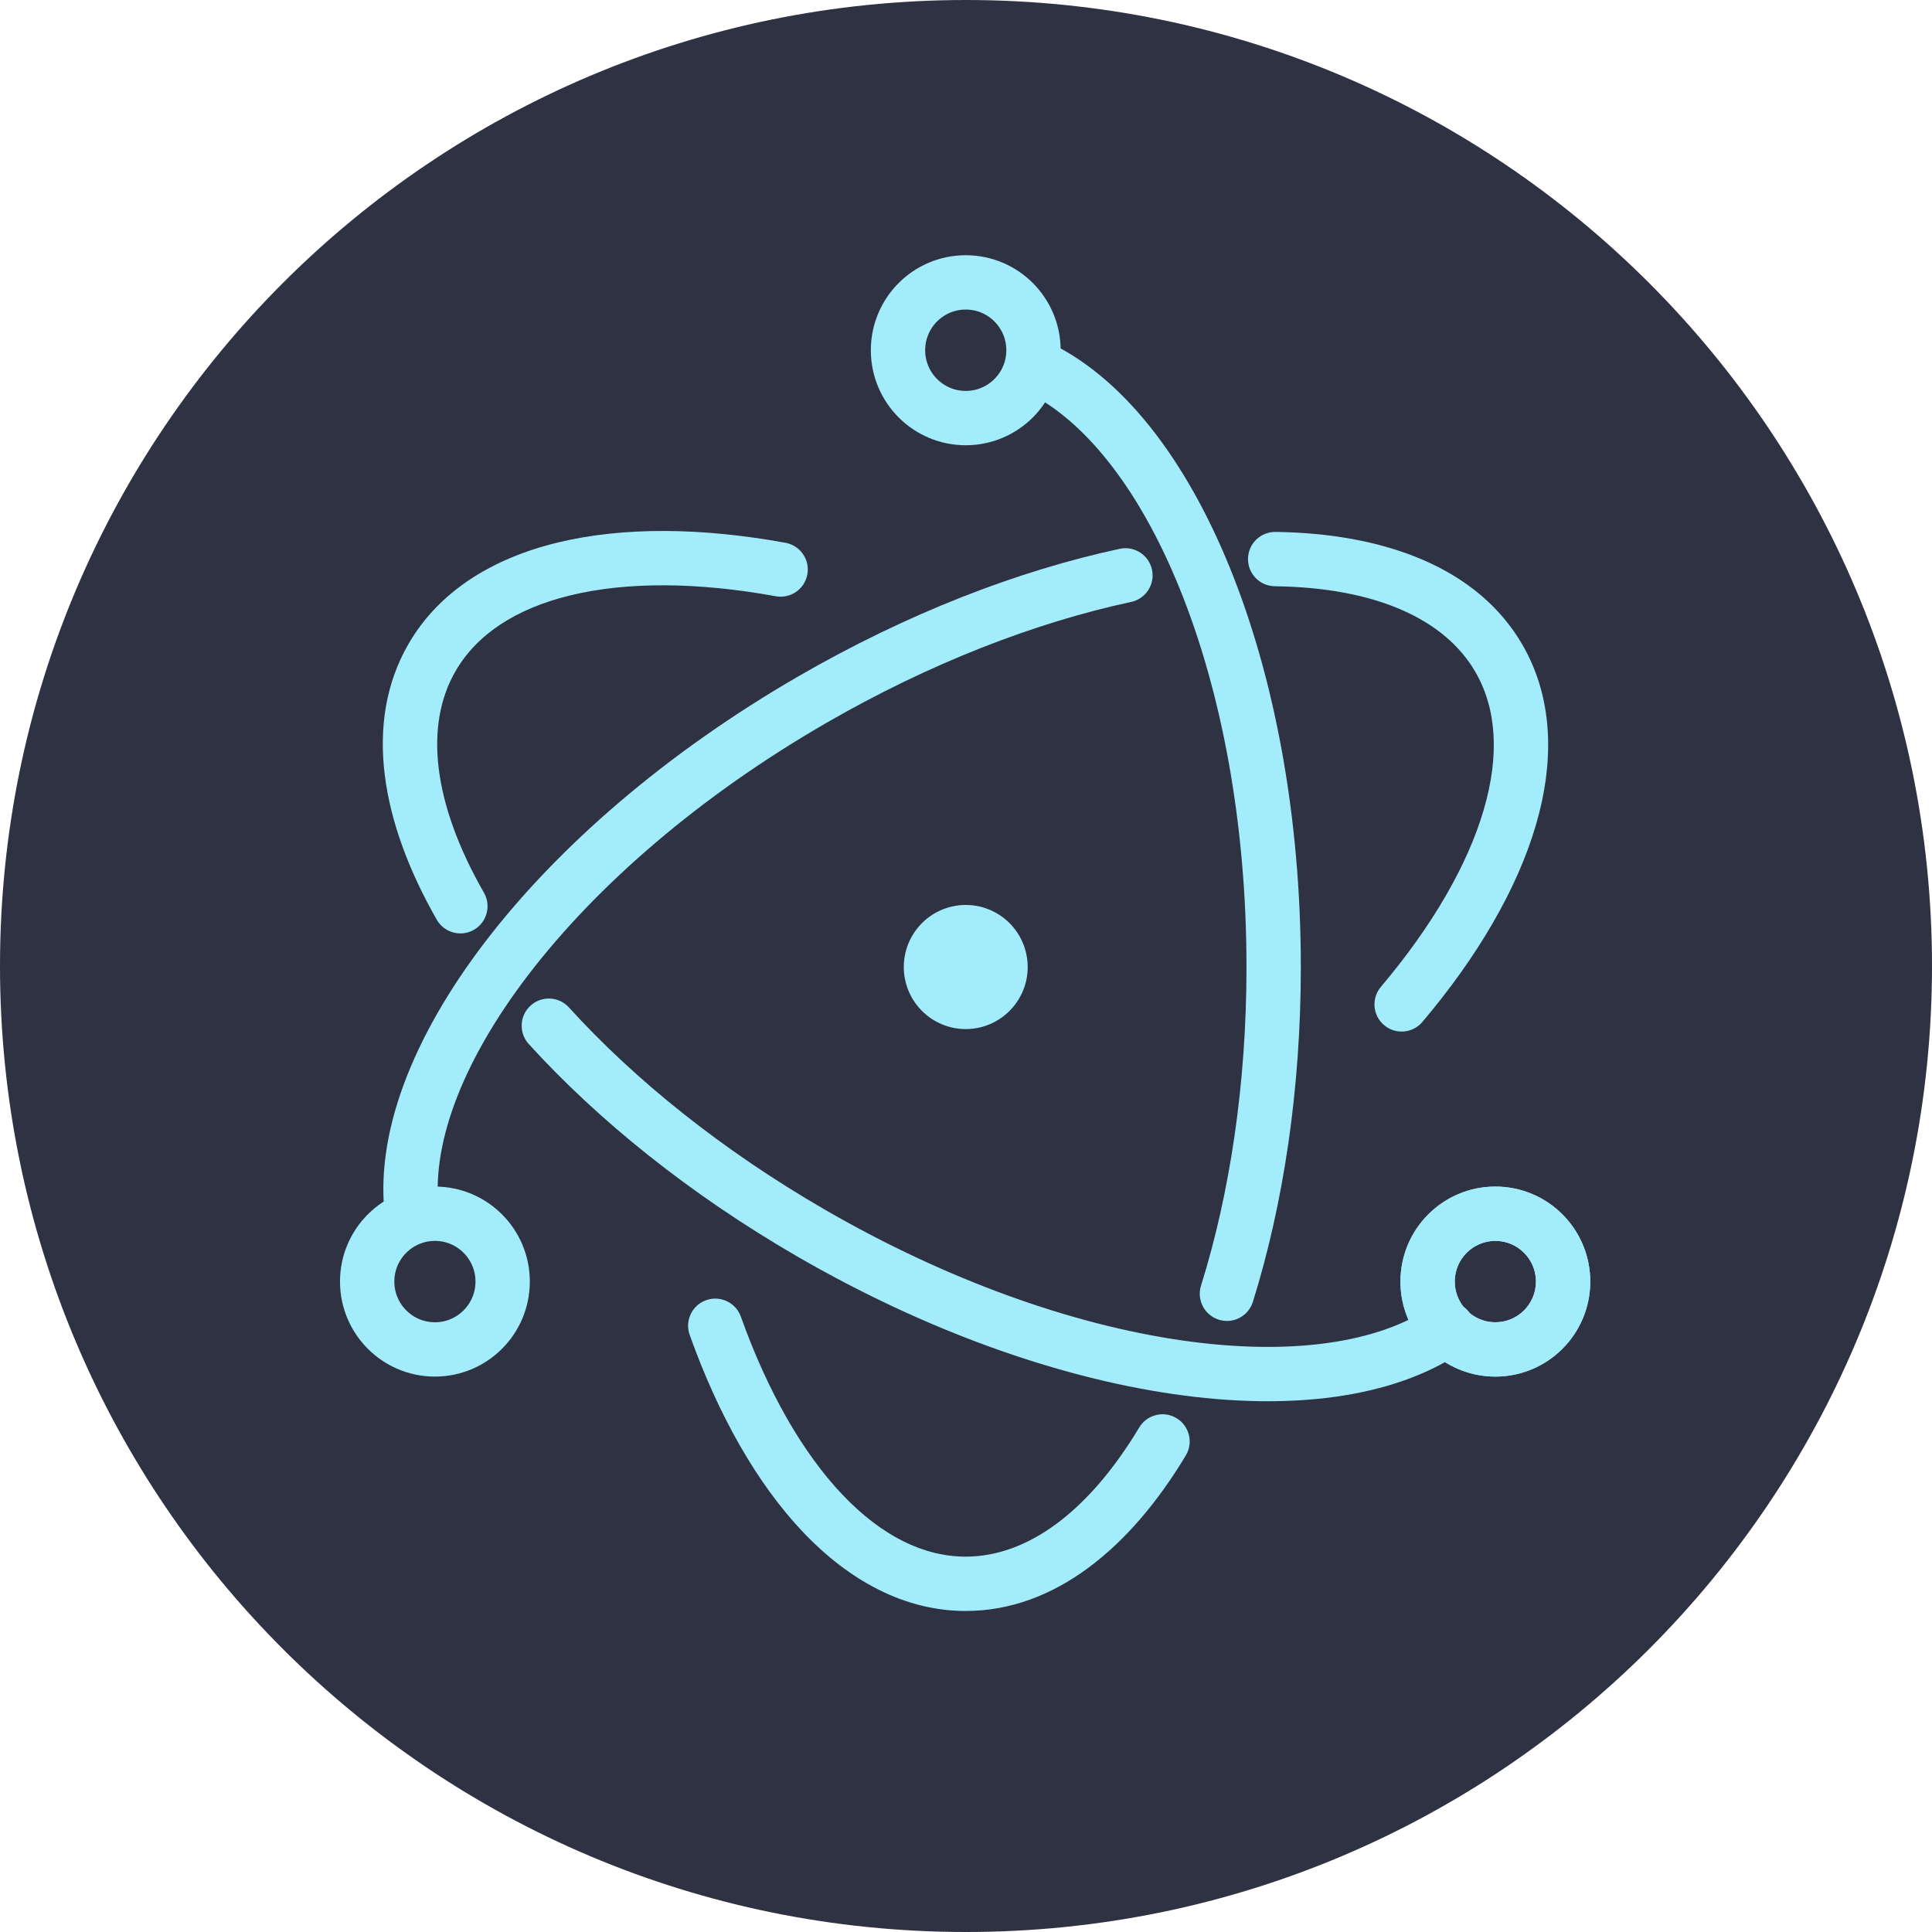
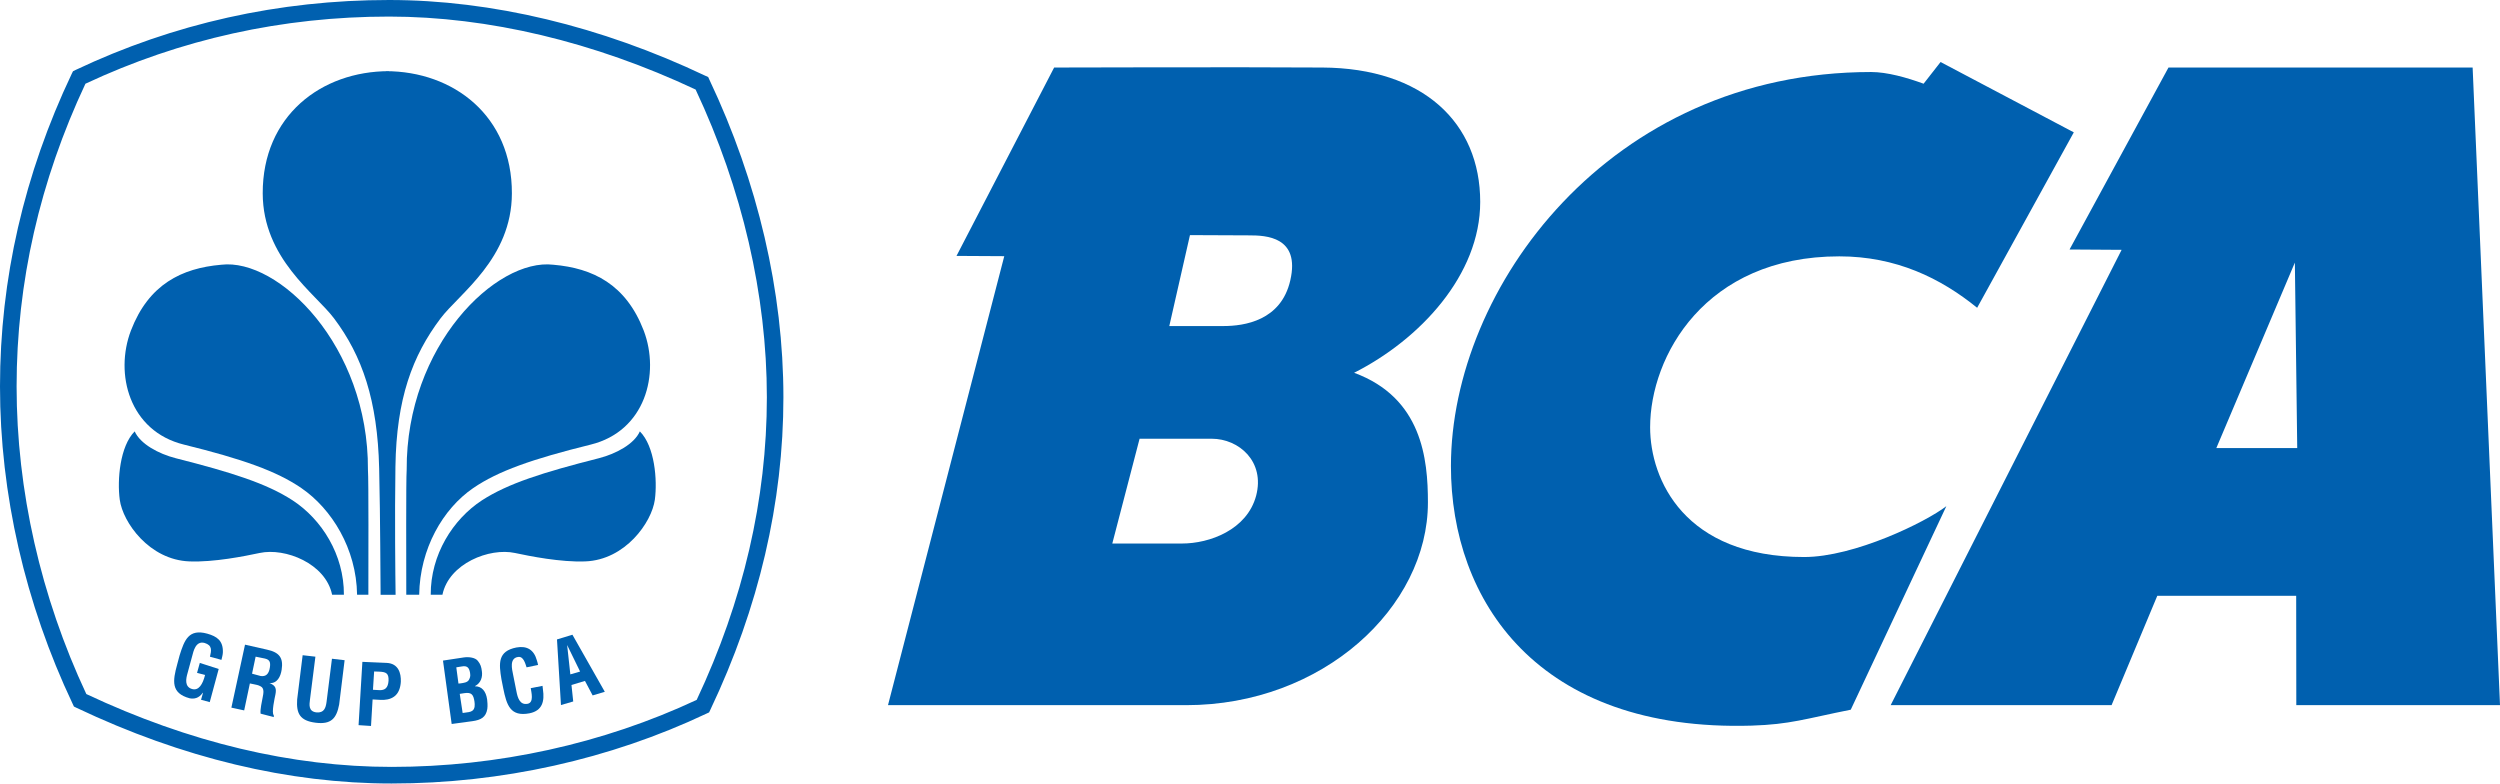
- <svg xmlns="http://www.w3.org/2000/svg" viewBox="0 0 128 128" fill="none">
-   <circle cx="64" cy="64" r="64" fill="#2F3242" />
-   <ellipse cx="63.983" cy="23.204" rx="4.488" ry="4.495" stroke="#A2ECFB" stroke-width="3.6" stroke-linecap="round" />
-   <path d="M51.395 39.503C52.373 39.681 53.311 39.033 53.489 38.055C53.668 37.077 53.019 36.14 52.041 35.961L51.395 39.503ZM28.615 43.575L30.175 44.474L30.175 44.474L28.615 43.575ZM28.939 60.936C29.433 61.798 30.533 62.098 31.396 61.604C32.258 61.11 32.557 60.01 32.064 59.147L28.939 60.936ZM37.694 66.746C37.025 66.01 35.887 65.955 35.151 66.624C34.415 67.292 34.361 68.431 35.029 69.167L37.694 66.746ZM53.749 81.701L52.848 83.26L53.749 81.701ZM96.921 89.515C97.742 88.954 97.953 87.834 97.392 87.013C96.831 86.192 95.711 85.981 94.89 86.542L96.921 89.515ZM52.041 35.961C46.471 34.945 41.285 34.897 36.974 35.938C32.655 36.981 29.084 39.158 27.056 42.676L30.175 44.474C31.569 42.055 34.145 40.324 37.819 39.437C41.501 38.548 46.155 38.547 51.395 39.503L52.041 35.961ZM27.056 42.676C24.043 47.903 25.278 54.54 28.939 60.936L32.064 59.147C28.658 53.198 28.109 48.058 30.175 44.474L27.056 42.676ZM35.029 69.167C39.639 74.24 45.716 79.135 52.848 83.26L54.65 80.143C47.808 76.187 42.03 71.519 37.694 66.746L35.029 69.167ZM52.848 83.26C61.344 88.173 70.046 91.245 77.735 92.361C85.359 93.468 92.274 92.688 96.921 89.515L94.89 86.542C91.326 88.977 85.49 89.849 78.252 88.798C71.079 87.757 62.809 84.861 54.65 80.143L52.848 83.26ZM105.359 84.908C105.359 81.434 102.546 78.613 99.071 78.613V82.213C100.553 82.213 101.759 83.417 101.759 84.908H105.359ZM99.071 78.613C95.596 78.613 92.783 81.434 92.783 84.908H96.383C96.383 83.417 97.589 82.213 99.071 82.213V78.613ZM92.783 84.908C92.783 88.382 95.596 91.203 99.071 91.203V87.603C97.589 87.603 96.383 86.399 96.383 84.908H92.783ZM99.071 91.203C102.546 91.203 105.359 88.382 105.359 84.908H101.759C101.759 86.399 100.553 87.603 99.071 87.603V91.203Z" fill="#A2ECFB" />
-   <path d="M91.487 65.382C90.846 66.141 90.941 67.277 91.7 67.919C92.459 68.56 93.595 68.465 94.237 67.706L91.487 65.382ZM99.317 43.635L97.757 44.534L99.317 43.635ZM84.507 35.241C83.513 35.228 82.697 36.024 82.684 37.018C82.671 38.012 83.466 38.828 84.46 38.841L84.507 35.241ZM74.941 39.88C75.913 39.672 76.531 38.715 76.323 37.742C76.114 36.771 75.157 36.152 74.185 36.36L74.941 39.88ZM53.784 46.373L54.685 47.931L53.784 46.373ZM25.549 80.905C25.693 81.888 26.607 82.569 27.591 82.425C28.575 82.281 29.255 81.366 29.111 80.383L25.549 80.905ZM94.237 67.706C97.884 63.391 100.505 58.927 101.752 54.678C103.001 50.421 102.9 46.247 100.876 42.736L97.757 44.534C99.149 46.949 99.36 50.042 98.297 53.664C97.232 57.294 94.918 61.322 91.487 65.382L94.237 67.706ZM100.876 42.736C97.912 37.594 91.708 35.335 84.507 35.241L84.46 38.841C91.133 38.928 95.726 41.011 97.757 44.534L100.876 42.736ZM74.185 36.36C67.436 37.809 60.088 40.648 52.883 44.815L54.685 47.931C61.597 43.934 68.595 41.242 74.941 39.88L74.185 36.36ZM52.883 44.815C44.137 49.872 36.967 56.095 32.149 62.393C27.377 68.63 24.715 75.212 25.549 80.905L29.111 80.383C28.484 76.103 30.475 70.506 35.008 64.58C39.496 58.714 46.284 52.789 54.685 47.931L52.883 44.815Z" fill="#A2ECFB" />
-   <path d="M49.083 87.23C48.748 86.293 47.718 85.806 46.782 86.141C45.846 86.475 45.358 87.505 45.693 88.442L49.083 87.23ZM78.564 96.426C79.075 95.573 78.799 94.468 77.946 93.956C77.094 93.444 75.988 93.721 75.477 94.573L78.564 96.426ZM79.57 85.18C79.274 86.128 79.803 87.138 80.752 87.434C81.7 87.731 82.71 87.202 83.006 86.253L79.57 85.18ZM84.383 64.067H82.583H84.383ZM69.156 22.53C68.248 22.126 67.184 22.535 66.78 23.443C66.376 24.352 66.785 25.416 67.693 25.819L69.156 22.53ZM45.693 88.442C47.599 93.774 50.15 98.29 53.203 101.505C56.262 104.724 59.928 106.731 63.983 106.731V103.131C61.198 103.131 58.416 101.765 55.813 99.025C53.204 96.279 50.877 92.248 49.083 87.23L45.693 88.442ZM63.983 106.731C69.869 106.731 74.892 102.542 78.564 96.426L75.477 94.573C72.078 100.235 68.012 103.131 63.983 103.131V106.731ZM83.006 86.253C85.027 79.786 86.183 72.183 86.183 64.067H82.583C82.583 71.854 81.472 79.092 79.57 85.18L83.006 86.253ZM86.183 64.067C86.183 54.114 84.444 44.922 81.496 37.65C78.575 30.444 74.344 24.837 69.156 22.53L67.693 25.819C71.636 27.573 75.385 32.156 78.16 39.003C80.909 45.784 82.583 54.507 82.583 64.067H86.183Z" fill="#A2ECFB" />
-   <path fill-rule="evenodd" clip-rule="evenodd" d="M103.559 84.908C103.559 82.425 101.55 80.413 99.071 80.413C96.592 80.413 94.583 82.425 94.583 84.908C94.583 87.39 96.592 89.403 99.071 89.403C101.55 89.403 103.559 87.39 103.559 84.908V84.908Z" stroke="#A2ECFB" stroke-width="3.6" stroke-linecap="round" />
-   <path fill-rule="evenodd" clip-rule="evenodd" d="M28.814 89.403C31.293 89.403 33.302 87.39 33.302 84.908C33.302 82.425 31.293 80.413 28.814 80.413C26.336 80.413 24.326 82.425 24.326 84.908C24.326 87.39 26.336 89.403 28.814 89.403V89.403V89.403Z" stroke="#A2ECFB" stroke-width="3.6" stroke-linecap="round" />
-   <path fill-rule="evenodd" clip-rule="evenodd" d="M64.85 68.086C62.634 68.565 60.451 67.155 59.971 64.935C59.493 62.716 60.901 60.529 63.117 60.049C65.333 59.569 67.516 60.98 67.995 63.199C68.474 65.419 67.066 67.605 64.85 68.086Z" fill="#A2ECFB" />
+ <svg xmlns="http://www.w3.org/2000/svg" viewBox="0 0 1000 313.403" height="313.403" width="1000" xml:space="preserve" id="svg2" version="1.1">
+   <defs id="defs6" />
+   <path d="m 147.347,237.883 c 0,-12.491 0.136,-45.879 -0.172,-49.992 0.268,-49.682 -35.854,-84.728 -58.675,-81.996 -15.791,1.37 -29.025,7.809 -36.131,26.333 -6.586,17.263 -0.698,40.225 21.199,45.613 23.414,5.786 37.086,10.601 46.981,17.393 12.124,8.315 22.021,24.202 22.284,42.669" style="fill:#0060af;fill-opacity:1;fill-rule:nonzero;stroke:none" id="path20" />
+   <path d="m 156.693,313.403 c -41.285,0 -83.713,-10.168 -126.086,-30.28 l -1.04,-0.511 -0.497,-1.06 C 10.056,241.415 0,197.514 0,154.563 0,111.676 9.643,69.654 28.672,29.57 l 0.523,-1.065 1.06,-0.531 C 69.451,9.406 111.617,-4.4667969e-5 155.619,-4.4667969e-5 c 40.991,0 84.767,10.471 126.577,30.333 l 1.074,0.477 0.494,1.085 c 19.379,40.878 29.599,84.767 29.599,127.007 0,42.076 -9.813,84.134 -29.215,124.986 l -0.511,1.074 -1.079,0.497 c -38.598,18.272 -82.125,27.943 -125.865,27.943 M 34.529,277.62 c 41.163,19.362 82.216,29.141 122.164,29.141 42.358,0 84.485,-9.259 121.983,-26.81 18.628,-39.587 28.07,-80.329 28.07,-121.048 0,-40.883 -9.855,-83.411 -28.497,-123.085 -40.575,-19.074 -82.95,-29.189 -122.63,-29.189 -42.601,0 -83.434,9.036 -121.446,26.861 C 15.927,72.341 6.64,113.052 6.64,154.563 c 0,41.59 9.652,84.134 27.889,123.057" style="fill:#0060af;fill-opacity:1;fill-rule:nonzero;stroke:none" id="path22" />
+   <path d="m 137.562,237.903 c 0.076,-16.011 -8.86,-30.169 -20.541,-37.778 -10.361,-6.724 -24.27,-11.143 -46.709,-16.834 -6.936,-1.774 -14.192,-5.716 -16.438,-10.739 -5.942,5.987 -7.021,19.447 -5.976,27.313 1.215,9.103 11.853,24.106 27.87,24.694 9.781,0.393 22.148,-2.105 28.079,-3.365 10.231,-2.21 26.417,4.198 28.994,16.689" style="fill:#0060af;fill-opacity:1;fill-rule:nonzero;stroke:none" id="path24" />
+   <path d="m 155.619,28.466 c -27.158,0 -50.617,17.91 -50.532,48.902 0.085,26.061 21.043,40.013 28.522,49.978 11.302,15.017 17.419,32.791 18.054,59.989 0.494,21.645 0.469,43.019 0.579,50.594 l 5.995,0 c -0.104,-7.925 -0.376,-30.616 -0.065,-51.264 0.407,-27.206 6.744,-44.302 18.051,-59.319 7.544,-9.965 28.486,-23.917 28.531,-49.978 0.102,-30.992 -23.343,-48.902 -50.478,-48.902" style="fill:#0060af;fill-opacity:1;fill-rule:nonzero;stroke:none" id="path26" />
+   <path d="m 162.513,237.883 c 0,-12.491 -0.141,-45.879 0.161,-49.992 -0.266,-49.682 35.834,-84.728 58.675,-81.996 15.791,1.37 29.011,7.809 36.137,26.333 6.58,17.263 0.658,40.225 -21.213,45.613 -23.425,5.786 -37.08,10.601 -47,17.393 -12.11,8.315 -21.315,24.202 -21.597,42.669" style="fill:#0060af;fill-opacity:1;fill-rule:nonzero;stroke:none" id="path28" />
+   <path d="m 172.292,237.903 c -0.085,-16.011 8.849,-30.169 20.495,-37.778 10.403,-6.724 24.329,-11.143 46.749,-16.834 6.95,-1.774 14.198,-5.716 16.404,-10.739 5.97,5.987 7.047,19.447 6.001,27.313 -1.24,9.103 -11.85,24.106 -27.839,24.694 -9.779,0.393 -22.21,-2.105 -28.115,-3.365 -10.191,-2.21 -26.423,4.198 -29.011,16.689" style="fill:#0060af;fill-opacity:1;fill-rule:nonzero;stroke:none" id="path30" />
+   <path d="m 180.669,289.593 -3.475,-25.358 8.389,-1.271 c 2.043,-0.28 4.529,0.076 5.524,1.356 1.099,1.336 1.435,2.441 1.647,4.193 0.316,2.167 -0.311,4.673 -2.752,5.922 l 0,0.076 c 2.727,0 4.374,1.958 4.851,5.264 0.071,0.698 0.277,2.385 0.071,3.792 -0.554,3.348 -2.551,4.425 -5.922,4.896 z m 5.399,-4.54 c 0.995,-0.142 2.003,-0.195 2.791,-0.698 1.206,-0.788 1.096,-2.475 0.93,-3.727 -0.421,-2.752 -1.139,-3.797 -4.057,-3.365 l -1.834,0.282 1.161,7.648 z m -1.757,-11.717 c 1.11,-0.18 2.616,-0.314 3.244,-1.367 0.328,-0.704 0.749,-1.263 0.472,-2.828 -0.342,-1.856 -0.958,-3.006 -3.314,-2.56 l -2.195,0.353 0.865,6.498" style="fill:#0060af;fill-opacity:1;fill-rule:nonzero;stroke:none" id="path32" />
+   <path d="m 217.007,274.342 c 0.065,0.472 0.141,0.997 0.17,1.469 0.678,4.625 -0.17,8.454 -5.368,9.508 -7.685,1.481 -9.157,-3.294 -10.51,-9.979 l -0.72,-3.616 c -1.06,-6.397 -1.514,-11.239 5.979,-12.731 4.224,-0.771 7.015,0.91 8.177,5.114 0.181,0.627 0.407,1.249 0.492,1.879 l -4.597,0.949 c -0.531,-1.579 -1.235,-4.402 -3.303,-4.165 -3.713,0.446 -2.486,5.066 -2.105,6.996 l 1.382,6.942 c 0.415,2.099 1.24,5.453 4.453,4.806 2.608,-0.523 1.472,-4.586 1.24,-6.25" style="fill:#0060af;fill-opacity:1;fill-rule:nonzero;stroke:none" id="path34" />
+   <path d="m 224.384,282.016 -1.591,-26.242 6.176,-1.885 12.949,22.824 -4.862,1.455 -3.068,-5.8 -5.399,1.622 0.698,6.594 z m 3.752,-12.265 3.902,-1.13 -5.182,-10.618" style="fill:#0060af;fill-opacity:1;fill-rule:nonzero;stroke:none" id="path36" />
+   <path d="m 71.835,262.176 c 1.933,-6.188 3.665,-10.742 11.039,-8.719 3.947,1.102 6.394,2.842 6.278,7.428 -0.019,1.02 -0.356,2.06 -0.576,3.068 l -4.591,-1.268 c 0.602,-2.532 0.983,-4.54 -2.136,-5.501 -3.605,-0.989 -4.484,3.382 -4.981,5.269 l -1.868,6.88 c -0.593,2.043 -1.305,5.419 1.868,6.289 2.622,0.706 4.213,-1.867 5.162,-5.625 l -3.212,-0.85 1.11,-3.981 7.552,2.43 -3.585,13.259 -3.475,-0.944 0.783,-2.803 -0.099,0 c -1.599,2.292 -3.551,2.532 -5.261,2.204 -7.552,-2.043 -6.764,-6.979 -4.961,-13.573" style="fill:#0060af;fill-opacity:1;fill-rule:nonzero;stroke:none" id="path38" />
+   <path d="m 99.945,273.376 -2.274,10.787 -5.12,-1.108 5.456,-25.188 8.728,1.972 c 5.108,1.102 6.651,3.376 5.928,8.058 -0.413,2.687 -1.738,5.583 -4.973,5.348 l -0.034,-0.044 c 2.735,0.958 2.967,2.337 2.489,4.721 -0.206,1.014 -1.627,7.171 -0.647,8.165 l 0.034,0.754 -5.298,-1.382 c -0.22,-1.706 0.528,-4.775 0.825,-6.473 0.299,-1.503 0.777,-3.622 -0.749,-4.419 -1.195,-0.636 -1.639,-0.605 -2.989,-0.915 z m 0.873,-3.902 3.447,0.929 c 2.094,0.302 3.258,-0.783 3.67,-3.311 0.373,-2.32 -0.11,-3.227 -1.989,-3.676 l -3.696,-0.749" style="fill:#0060af;fill-opacity:1;fill-rule:nonzero;stroke:none" id="path40" />
+   <path d="m 132.782,263.495 5.063,0.588 -2.181,17.707 c -1.06,5.614 -3.229,8.069 -9.406,7.301 -6.284,-0.794 -7.775,-3.656 -7.394,-9.315 l 2.195,-17.692 5.103,0.585 -2.19,17.297 c -0.232,1.879 -0.667,4.662 2.676,4.998 2.964,0.226 3.636,-1.738 3.97,-4.179" style="fill:#0060af;fill-opacity:1;fill-rule:nonzero;stroke:none" id="path42" />
+   <path d="m 143.428,290.06 1.523,-25.321 9.728,0.421 c 4.597,0.226 5.801,3.981 5.656,7.564 -0.133,2.178 -0.814,4.611 -2.712,5.931 -1.557,1.122 -3.557,1.387 -5.413,1.297 l -3.17,-0.176 -0.633,10.612 z m 5.755,-14.147 2.577,0.144 c 2.094,0.076 3.481,-0.751 3.662,-3.825 0.102,-2.953 -1.014,-3.453 -3.727,-3.571 l -2.043,-0.07" style="fill:#0060af;fill-opacity:1;fill-rule:nonzero;stroke:none" id="path44" />
+   <path d="m 829.522,52.939 -38.663,70.174 c -14.593,-11.85 -32.413,-20.572 -55.149,-20.572 -53.804,0 -75.658,40.106 -75.658,68.357 0,20.97 13.731,51.911 61.605,51.911 20.094,0 48.662,-13.98 56.883,-20.34 l -38.239,81.413 c -18.227,3.636 -24.214,5.891 -39.643,6.368 -85.685,2.557 -120.311,-50.08 -120.285,-103.867 0.057,-71.104 63.275,-157.577 168.074,-157.577 6.422,0 14.277,2.221 20.993,4.682 l 6.787,-8.68" style="fill:#0060af;fill-opacity:1;fill-rule:nonzero;stroke:none" id="path46" />
+   <path d="M 989.052,27.011 1000,282.064 l -81.478,0 -0.048,-43.743 -55.558,0 -18.286,43.743 -88.364,0 92.382,-182.13 -20.832,-0.136 39.581,-72.788 z m -71.106,78.026 -31.413,74.186 32.359,0" style="fill:#0060af;fill-opacity:1;fill-rule:nonzero;stroke:none" id="path48" />
+   <path d="m 528.935,27.011 c 40.349,0.226 63.15,22.128 63.15,53.767 0,29.166 -24.047,54.985 -50.444,68.335 27.177,9.99 29.528,34.515 29.528,51.866 0,41.917 -42.062,81.086 -96.736,81.086 l -119.237,0 46.511,-179.593 -19.105,-0.11 39.055,-75.35 c 0,0 74.466,-0.226 107.277,0 M 489.348,130.42 c 8.346,0 23.083,-2.113 26.768,-18.266 4.037,-17.534 -9.793,-18.006 -16.427,-18.006 l -23.705,-0.104 -8.267,36.377 z m -33.515,45.071 -10.914,41.917 27.912,0 c 10.982,0 25.948,-5.45 29.616,-19.091 3.622,-13.681 -6.84,-22.826 -17.783,-22.826" style="fill:#0060af;fill-opacity:1;fill-rule:nonzero;stroke:none" id="path50" />
</svg>
